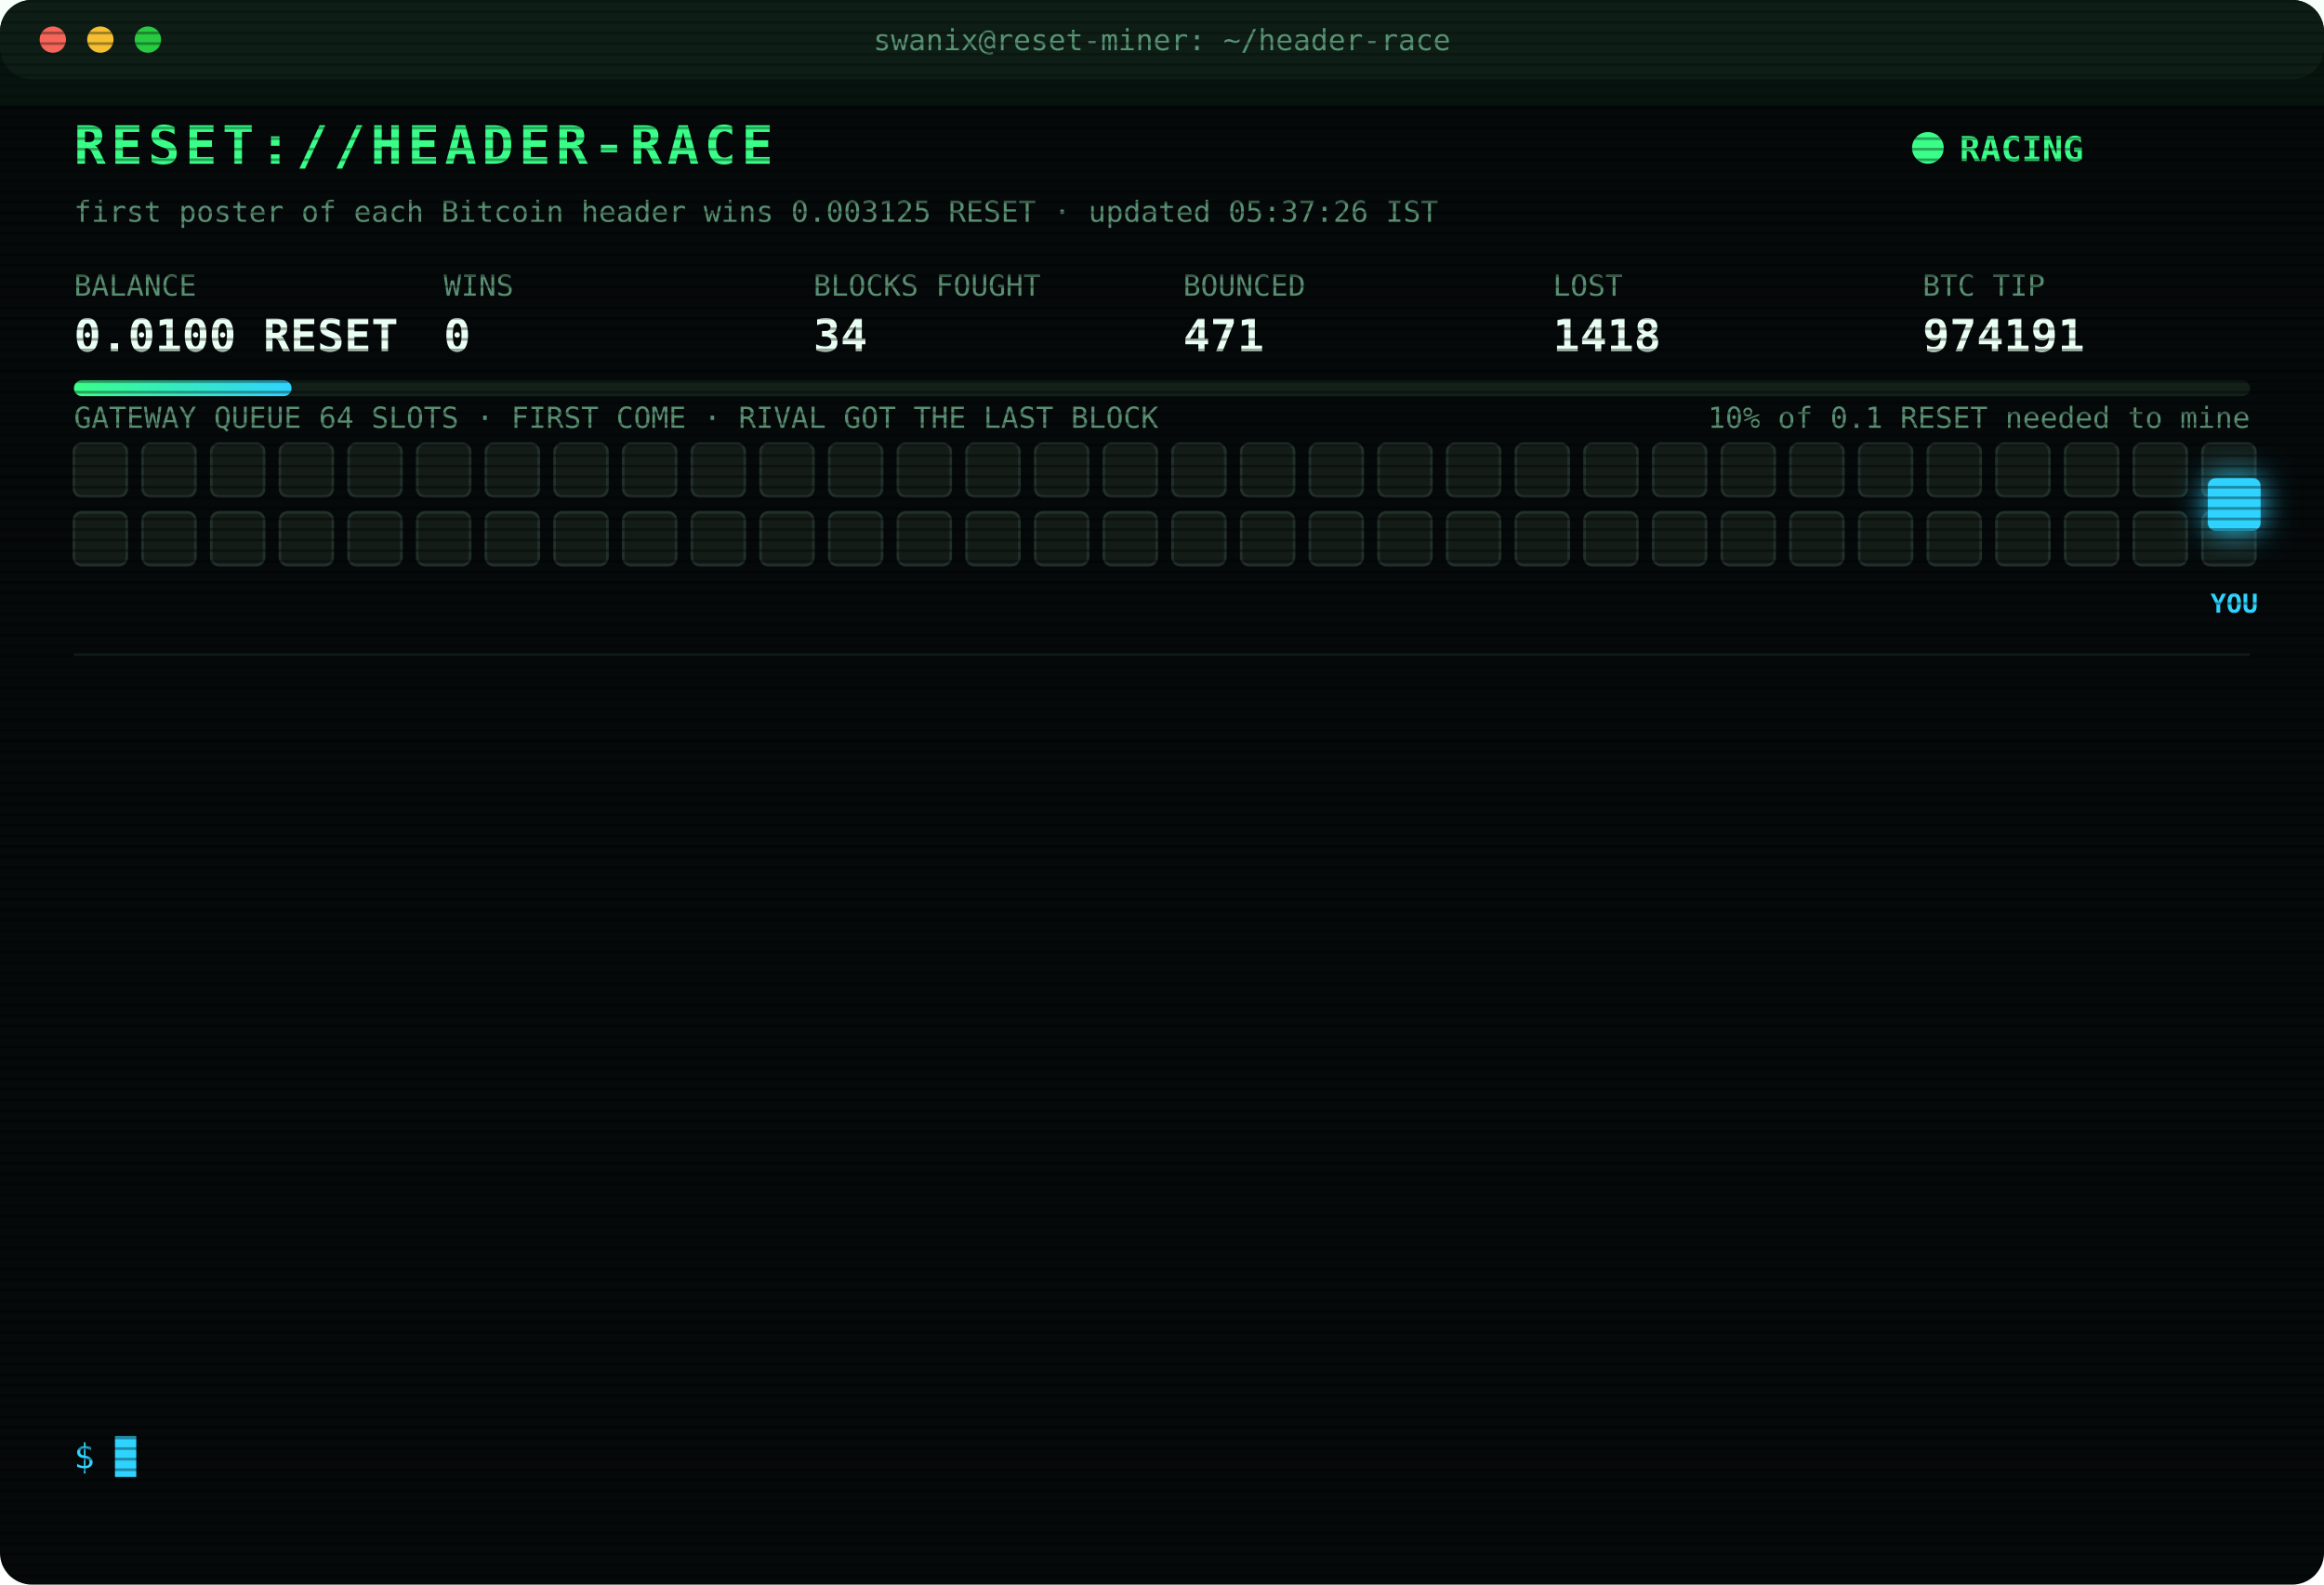
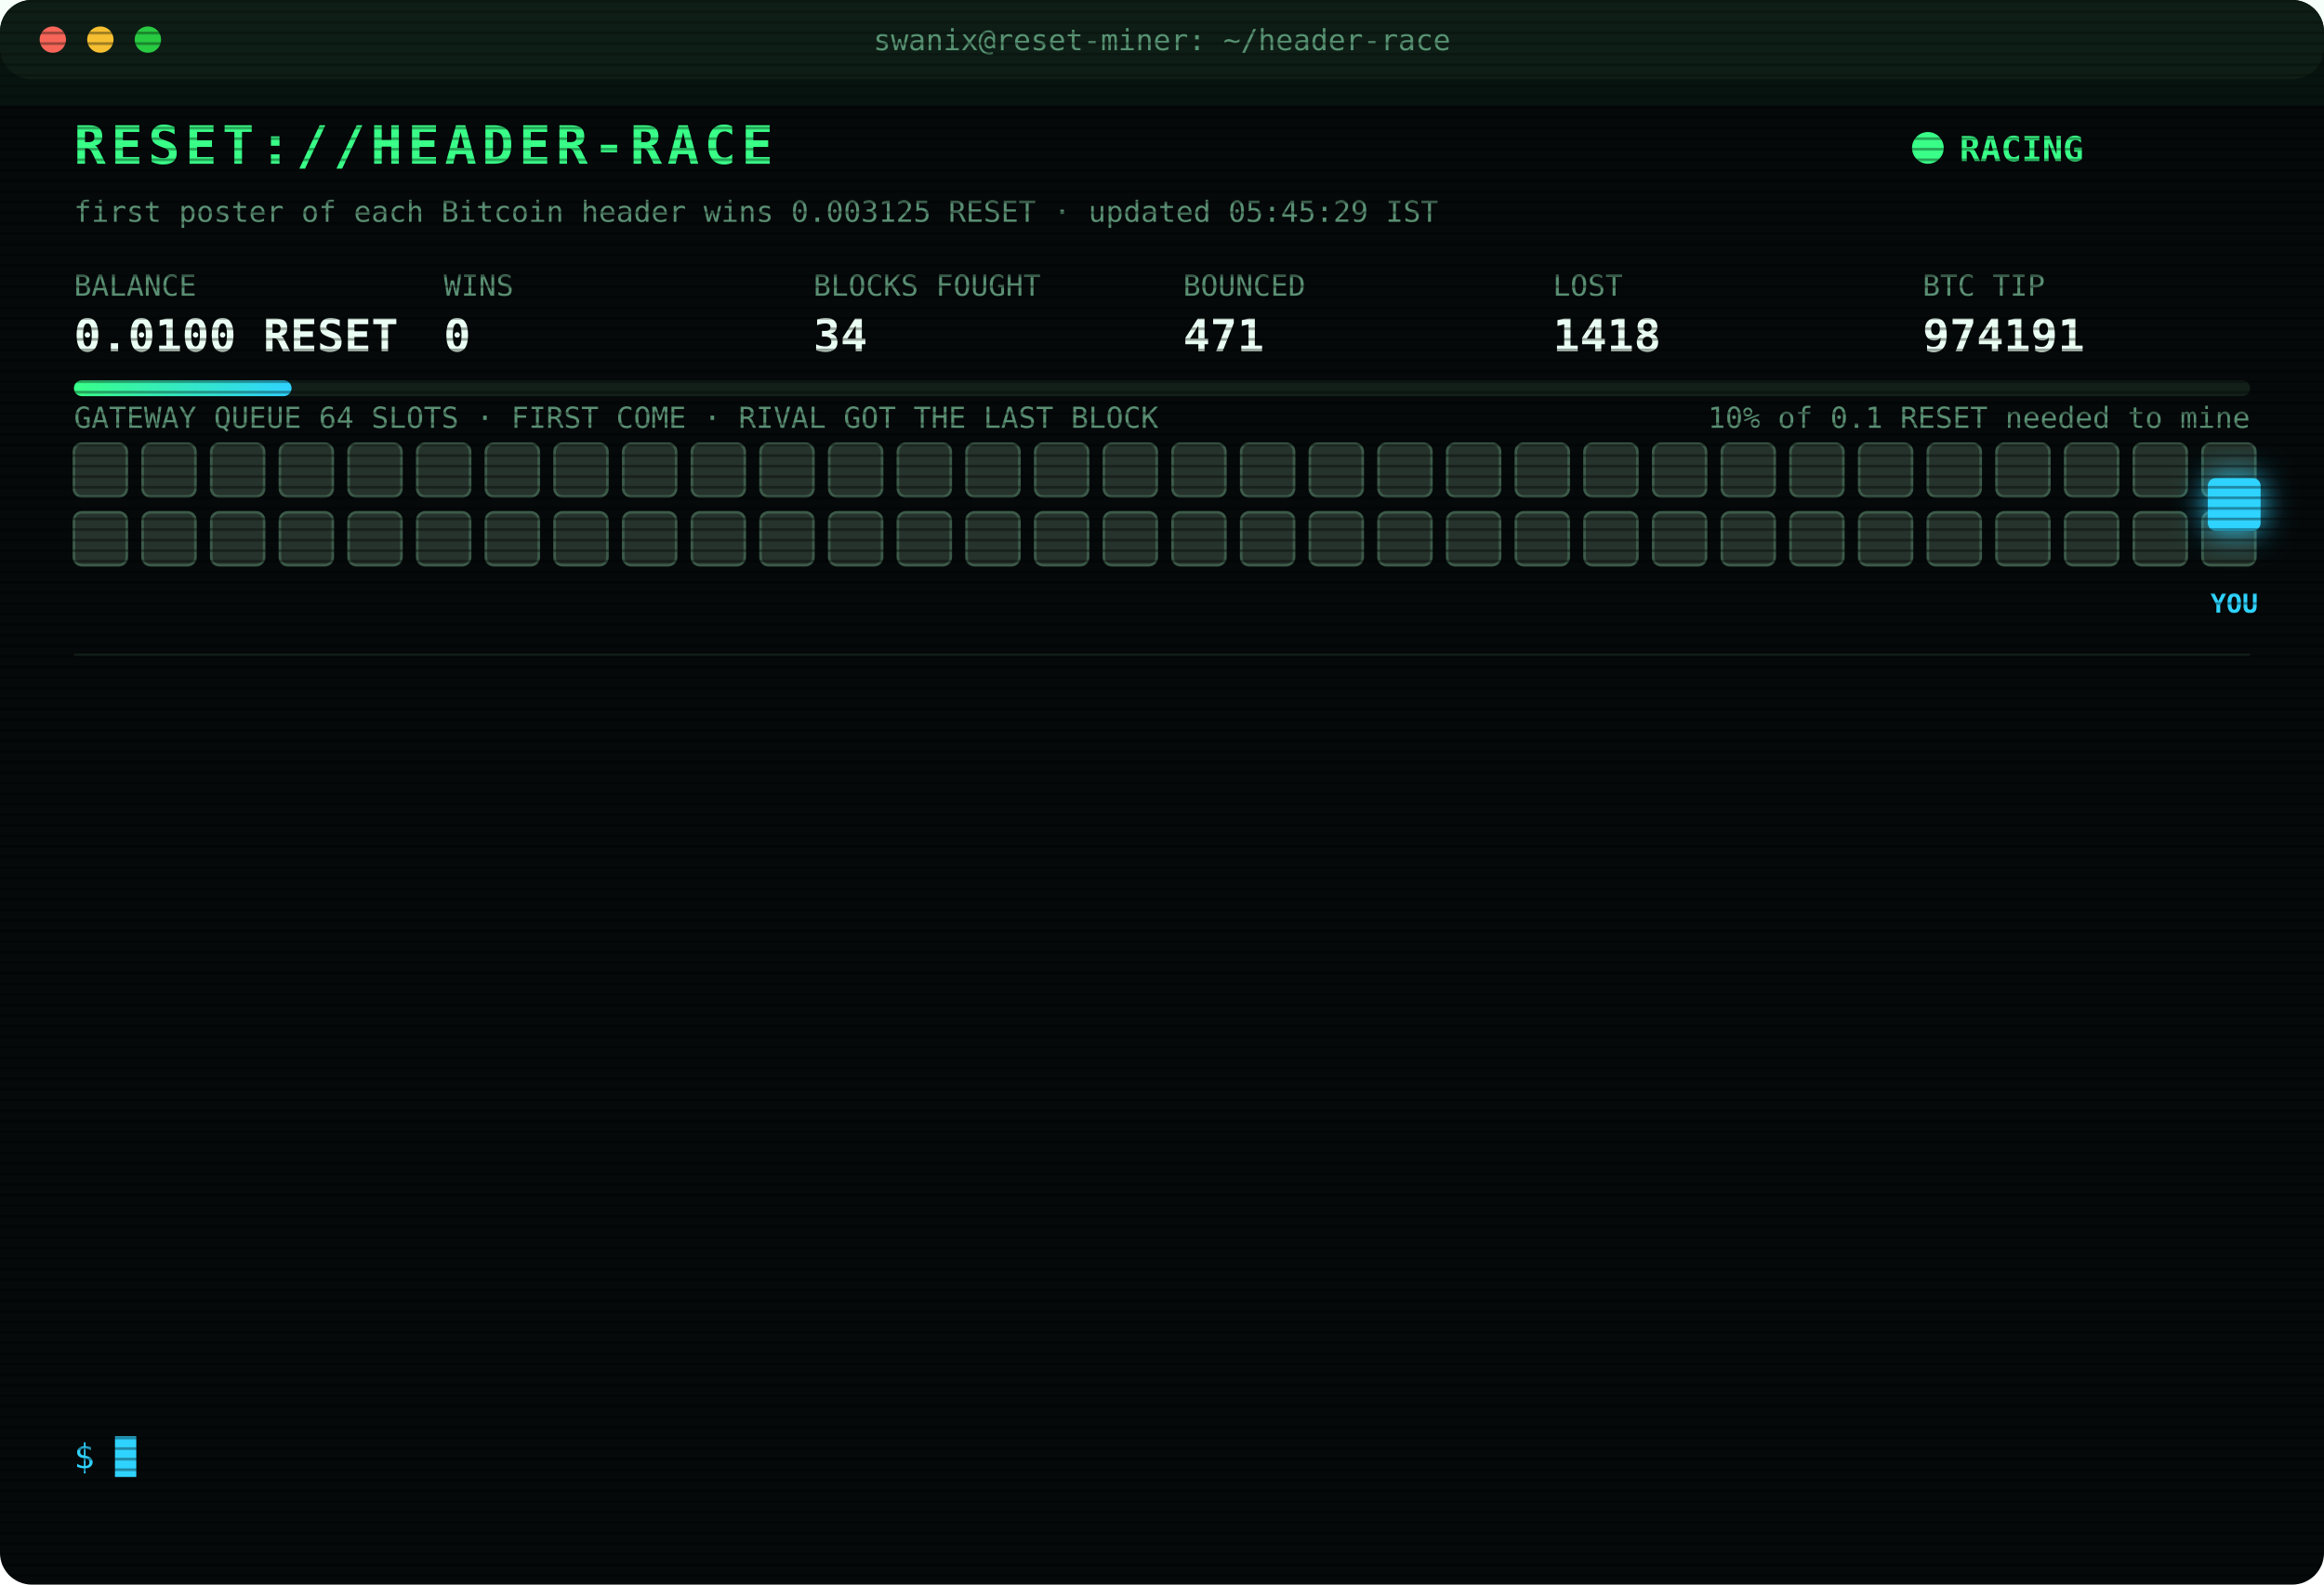
<svg xmlns="http://www.w3.org/2000/svg" width="880" height="600" viewBox="0 0 880 600" font-family="ui-monospace,SFMono-Regular,Menlo,Consolas,monospace">
  <style>
text{font-size:13px;fill:#7CFFB2}
.title{font-size:20px;font-weight:700;fill:#39FF88;letter-spacing:2px;animation:glitch 3s infinite steps(1)}
.sub{fill:#2fd3ff}.k{fill:#5a8f73;font-size:11px}.v{font-size:17px;font-weight:700;fill:#eafff3}
.ts{fill:#3f6b56}.boot{fill:#2fd3ff}.dim{fill:#5a8f73}.bad{fill:#ff4d6d}.warn{fill:#ffd23f}.mag{fill:#ff5cf0}.win{fill:#39FF88;font-weight:700}
.tag{font-size:10px;fill:#2fd3ff;font-weight:700}
.rival{fill:#26332c;stroke:#3c5a49;animation:jam 1.2s infinite alternate}
.idle{fill:#141c18;stroke:#22302a;animation:breathe 4s infinite}
.me{fill:#2fd3ff;filter:drop-shadow(0 0 6px #2fd3ff)}
.hover{animation:nudge 1.1s infinite ease-in-out}.bounce{animation:kick 1.4s infinite}
.ln{opacity:0;animation:in .4s forwards}
.cur{animation:blink 1s infinite steps(1)}
.scan{animation:scan 6s infinite linear}
.led{animation:blink 1.4s infinite}
@keyframes in{from{opacity:0;transform:translateX(-6px)}to{opacity:1;transform:none}}
@keyframes blink{50%{opacity:0}}
@keyframes jam{to{fill:#33463b}}
@keyframes breathe{50%{opacity:.4}}
@keyframes nudge{50%{transform:translateX(-10px)}}
@keyframes kick{0%,100%{transform:none}30%{transform:translateX(-14px)}55%{transform:translateX(10px) translateY(-6px)}}
@keyframes glitch{0%,92%{transform:none}93%{transform:translateX(2px);fill:#ff4d6d}95%{transform:translateX(-2px);fill:#2fd3ff}97%{transform:none}}
@keyframes scan{from{transform:translateY(-40px)}to{transform:translateY(600px)}}
</style>
  <defs>
    <pattern id="sl" width="4" height="4" patternUnits="userSpaceOnUse">
      <rect width="4" height="1" fill="#000" opacity=".35" />
    </pattern>
    <linearGradient id="bar">
      <stop offset="0" stop-color="#39FF88" />
      <stop offset="1" stop-color="#2fd3ff" />
    </linearGradient>
  </defs>
  <rect width="880" height="600" rx="12" fill="#05090a" />
  <rect width="880" height="30" rx="12" fill="#0d1512" />
  <circle cx="20" cy="15" r="5" fill="#ff5f57" />
  <circle cx="38" cy="15" r="5" fill="#febc2e" />
  <circle cx="56" cy="15" r="5" fill="#28c840" />
  <text x="440" y="19" text-anchor="middle" class="k">swanix@reset-miner: ~/header-race</text>
  <text x="28" y="62" class="title">RESET://HEADER-RACE</text>
  <circle class="led" cx="730" cy="56" r="6" fill="#39FF88" />
  <text x="742" y="61" class="win">RACING</text>
-   <text x="28" y="84" class="k">first poster of each Bitcoin header wins 0.003125 RESET · updated 05:37:26 IST</text>
+   <text x="28" y="84" class="k">first poster of each Bitcoin header wins 0.003125 RESET · updated 05:45:29 IST</text>
  <text x="28" y="112" class="k">BALANCE</text>
  <text x="28" y="133" class="v">0.0100 RESET</text>
  <text x="168" y="112" class="k">WINS</text>
  <text x="168" y="133" class="v">0</text>
  <text x="308" y="112" class="k">BLOCKS FOUGHT</text>
  <text x="308" y="133" class="v">34</text>
  <text x="448" y="112" class="k">BOUNCED</text>
  <text x="448" y="133" class="v">471</text>
  <text x="588" y="112" class="k">LOST</text>
  <text x="588" y="133" class="v">1418</text>
  <text x="728" y="112" class="k">BTC TIP</text>
  <text x="728" y="133" class="v">974191</text>
  <rect x="28" y="144" width="824" height="6" rx="3" fill="#13201a" />
  <rect x="28" y="144" width="82.4" height="6" rx="3" fill="url(#bar)" />
  <text x="852" y="162" text-anchor="end" class="k">10% of 0.1 RESET needed to mine</text>
  <text x="28" y="162" class="k">GATEWAY QUEUE 64 SLOTS · FIRST COME · RIVAL GOT THE LAST BLOCK</text>
-   <rect class="idle" x="28" y="168" width="20" height="20" rx="3" style="animation-delay:0.00s" />
-   <rect class="idle" x="54" y="168" width="20" height="20" rx="3" style="animation-delay:0.05s" />
-   <rect class="idle" x="80" y="168" width="20" height="20" rx="3" style="animation-delay:0.10s" />
-   <rect class="idle" x="106" y="168" width="20" height="20" rx="3" style="animation-delay:0.15s" />
-   <rect class="idle" x="132" y="168" width="20" height="20" rx="3" style="animation-delay:0.20s" />
-   <rect class="idle" x="158" y="168" width="20" height="20" rx="3" style="animation-delay:0.25s" />
-   <rect class="idle" x="184" y="168" width="20" height="20" rx="3" style="animation-delay:0.30s" />
-   <rect class="idle" x="210" y="168" width="20" height="20" rx="3" style="animation-delay:0.35s" />
-   <rect class="idle" x="236" y="168" width="20" height="20" rx="3" style="animation-delay:0.40s" />
-   <rect class="idle" x="262" y="168" width="20" height="20" rx="3" style="animation-delay:0.45s" />
-   <rect class="idle" x="288" y="168" width="20" height="20" rx="3" style="animation-delay:0.50s" />
-   <rect class="idle" x="314" y="168" width="20" height="20" rx="3" style="animation-delay:0.55s" />
-   <rect class="idle" x="340" y="168" width="20" height="20" rx="3" style="animation-delay:0.60s" />
-   <rect class="idle" x="366" y="168" width="20" height="20" rx="3" style="animation-delay:0.65s" />
-   <rect class="idle" x="392" y="168" width="20" height="20" rx="3" style="animation-delay:0.70s" />
-   <rect class="idle" x="418" y="168" width="20" height="20" rx="3" style="animation-delay:0.75s" />
-   <rect class="idle" x="444" y="168" width="20" height="20" rx="3" style="animation-delay:0.80s" />
-   <rect class="idle" x="470" y="168" width="20" height="20" rx="3" style="animation-delay:0.85s" />
-   <rect class="idle" x="496" y="168" width="20" height="20" rx="3" style="animation-delay:0.90s" />
-   <rect class="idle" x="522" y="168" width="20" height="20" rx="3" style="animation-delay:0.95s" />
-   <rect class="idle" x="548" y="168" width="20" height="20" rx="3" style="animation-delay:1.00s" />
-   <rect class="idle" x="574" y="168" width="20" height="20" rx="3" style="animation-delay:1.05s" />
-   <rect class="idle" x="600" y="168" width="20" height="20" rx="3" style="animation-delay:1.10s" />
-   <rect class="idle" x="626" y="168" width="20" height="20" rx="3" style="animation-delay:1.15s" />
-   <rect class="idle" x="652" y="168" width="20" height="20" rx="3" style="animation-delay:1.20s" />
-   <rect class="idle" x="678" y="168" width="20" height="20" rx="3" style="animation-delay:1.25s" />
-   <rect class="idle" x="704" y="168" width="20" height="20" rx="3" style="animation-delay:1.30s" />
-   <rect class="idle" x="730" y="168" width="20" height="20" rx="3" style="animation-delay:1.35s" />
-   <rect class="idle" x="756" y="168" width="20" height="20" rx="3" style="animation-delay:1.40s" />
-   <rect class="idle" x="782" y="168" width="20" height="20" rx="3" style="animation-delay:1.45s" />
-   <rect class="idle" x="808" y="168" width="20" height="20" rx="3" style="animation-delay:1.50s" />
-   <rect class="idle" x="834" y="168" width="20" height="20" rx="3" style="animation-delay:1.55s" />
-   <rect class="idle" x="28" y="194" width="20" height="20" rx="3" style="animation-delay:1.60s" />
-   <rect class="idle" x="54" y="194" width="20" height="20" rx="3" style="animation-delay:1.65s" />
-   <rect class="idle" x="80" y="194" width="20" height="20" rx="3" style="animation-delay:1.70s" />
-   <rect class="idle" x="106" y="194" width="20" height="20" rx="3" style="animation-delay:1.75s" />
-   <rect class="idle" x="132" y="194" width="20" height="20" rx="3" style="animation-delay:1.80s" />
-   <rect class="idle" x="158" y="194" width="20" height="20" rx="3" style="animation-delay:1.85s" />
-   <rect class="idle" x="184" y="194" width="20" height="20" rx="3" style="animation-delay:1.90s" />
-   <rect class="idle" x="210" y="194" width="20" height="20" rx="3" style="animation-delay:1.95s" />
-   <rect class="idle" x="236" y="194" width="20" height="20" rx="3" style="animation-delay:2.00s" />
-   <rect class="idle" x="262" y="194" width="20" height="20" rx="3" style="animation-delay:2.05s" />
-   <rect class="idle" x="288" y="194" width="20" height="20" rx="3" style="animation-delay:2.10s" />
-   <rect class="idle" x="314" y="194" width="20" height="20" rx="3" style="animation-delay:2.15s" />
-   <rect class="idle" x="340" y="194" width="20" height="20" rx="3" style="animation-delay:2.20s" />
-   <rect class="idle" x="366" y="194" width="20" height="20" rx="3" style="animation-delay:2.25s" />
-   <rect class="idle" x="392" y="194" width="20" height="20" rx="3" style="animation-delay:2.30s" />
-   <rect class="idle" x="418" y="194" width="20" height="20" rx="3" style="animation-delay:2.35s" />
-   <rect class="idle" x="444" y="194" width="20" height="20" rx="3" style="animation-delay:2.40s" />
-   <rect class="idle" x="470" y="194" width="20" height="20" rx="3" style="animation-delay:2.45s" />
-   <rect class="idle" x="496" y="194" width="20" height="20" rx="3" style="animation-delay:2.50s" />
-   <rect class="idle" x="522" y="194" width="20" height="20" rx="3" style="animation-delay:2.55s" />
-   <rect class="idle" x="548" y="194" width="20" height="20" rx="3" style="animation-delay:2.60s" />
-   <rect class="idle" x="574" y="194" width="20" height="20" rx="3" style="animation-delay:2.65s" />
-   <rect class="idle" x="600" y="194" width="20" height="20" rx="3" style="animation-delay:2.70s" />
-   <rect class="idle" x="626" y="194" width="20" height="20" rx="3" style="animation-delay:2.75s" />
-   <rect class="idle" x="652" y="194" width="20" height="20" rx="3" style="animation-delay:2.80s" />
-   <rect class="idle" x="678" y="194" width="20" height="20" rx="3" style="animation-delay:2.85s" />
-   <rect class="idle" x="704" y="194" width="20" height="20" rx="3" style="animation-delay:2.90s" />
-   <rect class="idle" x="730" y="194" width="20" height="20" rx="3" style="animation-delay:2.95s" />
-   <rect class="idle" x="756" y="194" width="20" height="20" rx="3" style="animation-delay:3.00s" />
-   <rect class="idle" x="782" y="194" width="20" height="20" rx="3" style="animation-delay:3.05s" />
-   <rect class="idle" x="808" y="194" width="20" height="20" rx="3" style="animation-delay:3.10s" />
-   <rect class="idle" x="834" y="194" width="20" height="20" rx="3" style="animation-delay:3.15s" />
+   <rect class="rival" x="28" y="168" width="20" height="20" rx="3" style="animation-delay:0.00s" />
+   <rect class="rival" x="54" y="168" width="20" height="20" rx="3" style="animation-delay:0.05s" />
+   <rect class="rival" x="80" y="168" width="20" height="20" rx="3" style="animation-delay:0.10s" />
+   <rect class="rival" x="106" y="168" width="20" height="20" rx="3" style="animation-delay:0.15s" />
+   <rect class="rival" x="132" y="168" width="20" height="20" rx="3" style="animation-delay:0.20s" />
+   <rect class="rival" x="158" y="168" width="20" height="20" rx="3" style="animation-delay:0.25s" />
+   <rect class="rival" x="184" y="168" width="20" height="20" rx="3" style="animation-delay:0.30s" />
+   <rect class="rival" x="210" y="168" width="20" height="20" rx="3" style="animation-delay:0.35s" />
+   <rect class="rival" x="236" y="168" width="20" height="20" rx="3" style="animation-delay:0.40s" />
+   <rect class="rival" x="262" y="168" width="20" height="20" rx="3" style="animation-delay:0.45s" />
+   <rect class="rival" x="288" y="168" width="20" height="20" rx="3" style="animation-delay:0.50s" />
+   <rect class="rival" x="314" y="168" width="20" height="20" rx="3" style="animation-delay:0.55s" />
+   <rect class="rival" x="340" y="168" width="20" height="20" rx="3" style="animation-delay:0.60s" />
+   <rect class="rival" x="366" y="168" width="20" height="20" rx="3" style="animation-delay:0.65s" />
+   <rect class="rival" x="392" y="168" width="20" height="20" rx="3" style="animation-delay:0.70s" />
+   <rect class="rival" x="418" y="168" width="20" height="20" rx="3" style="animation-delay:0.75s" />
+   <rect class="rival" x="444" y="168" width="20" height="20" rx="3" style="animation-delay:0.80s" />
+   <rect class="rival" x="470" y="168" width="20" height="20" rx="3" style="animation-delay:0.85s" />
+   <rect class="rival" x="496" y="168" width="20" height="20" rx="3" style="animation-delay:0.90s" />
+   <rect class="rival" x="522" y="168" width="20" height="20" rx="3" style="animation-delay:0.95s" />
+   <rect class="rival" x="548" y="168" width="20" height="20" rx="3" style="animation-delay:1.00s" />
+   <rect class="rival" x="574" y="168" width="20" height="20" rx="3" style="animation-delay:1.05s" />
+   <rect class="rival" x="600" y="168" width="20" height="20" rx="3" style="animation-delay:1.10s" />
+   <rect class="rival" x="626" y="168" width="20" height="20" rx="3" style="animation-delay:1.15s" />
+   <rect class="rival" x="652" y="168" width="20" height="20" rx="3" style="animation-delay:1.20s" />
+   <rect class="rival" x="678" y="168" width="20" height="20" rx="3" style="animation-delay:1.25s" />
+   <rect class="rival" x="704" y="168" width="20" height="20" rx="3" style="animation-delay:1.30s" />
+   <rect class="rival" x="730" y="168" width="20" height="20" rx="3" style="animation-delay:1.35s" />
+   <rect class="rival" x="756" y="168" width="20" height="20" rx="3" style="animation-delay:1.40s" />
+   <rect class="rival" x="782" y="168" width="20" height="20" rx="3" style="animation-delay:1.45s" />
+   <rect class="rival" x="808" y="168" width="20" height="20" rx="3" style="animation-delay:1.50s" />
+   <rect class="rival" x="834" y="168" width="20" height="20" rx="3" style="animation-delay:1.55s" />
+   <rect class="rival" x="28" y="194" width="20" height="20" rx="3" style="animation-delay:1.60s" />
+   <rect class="rival" x="54" y="194" width="20" height="20" rx="3" style="animation-delay:1.65s" />
+   <rect class="rival" x="80" y="194" width="20" height="20" rx="3" style="animation-delay:1.70s" />
+   <rect class="rival" x="106" y="194" width="20" height="20" rx="3" style="animation-delay:1.75s" />
+   <rect class="rival" x="132" y="194" width="20" height="20" rx="3" style="animation-delay:1.80s" />
+   <rect class="rival" x="158" y="194" width="20" height="20" rx="3" style="animation-delay:1.85s" />
+   <rect class="rival" x="184" y="194" width="20" height="20" rx="3" style="animation-delay:1.90s" />
+   <rect class="rival" x="210" y="194" width="20" height="20" rx="3" style="animation-delay:1.95s" />
+   <rect class="rival" x="236" y="194" width="20" height="20" rx="3" style="animation-delay:2.00s" />
+   <rect class="rival" x="262" y="194" width="20" height="20" rx="3" style="animation-delay:2.05s" />
+   <rect class="rival" x="288" y="194" width="20" height="20" rx="3" style="animation-delay:2.10s" />
+   <rect class="rival" x="314" y="194" width="20" height="20" rx="3" style="animation-delay:2.15s" />
+   <rect class="rival" x="340" y="194" width="20" height="20" rx="3" style="animation-delay:2.20s" />
+   <rect class="rival" x="366" y="194" width="20" height="20" rx="3" style="animation-delay:2.25s" />
+   <rect class="rival" x="392" y="194" width="20" height="20" rx="3" style="animation-delay:2.30s" />
+   <rect class="rival" x="418" y="194" width="20" height="20" rx="3" style="animation-delay:2.35s" />
+   <rect class="rival" x="444" y="194" width="20" height="20" rx="3" style="animation-delay:2.40s" />
+   <rect class="rival" x="470" y="194" width="20" height="20" rx="3" style="animation-delay:2.45s" />
+   <rect class="rival" x="496" y="194" width="20" height="20" rx="3" style="animation-delay:2.50s" />
+   <rect class="rival" x="522" y="194" width="20" height="20" rx="3" style="animation-delay:2.55s" />
+   <rect class="rival" x="548" y="194" width="20" height="20" rx="3" style="animation-delay:2.60s" />
+   <rect class="rival" x="574" y="194" width="20" height="20" rx="3" style="animation-delay:2.65s" />
+   <rect class="rival" x="600" y="194" width="20" height="20" rx="3" style="animation-delay:2.70s" />
+   <rect class="rival" x="626" y="194" width="20" height="20" rx="3" style="animation-delay:2.75s" />
+   <rect class="rival" x="652" y="194" width="20" height="20" rx="3" style="animation-delay:2.80s" />
+   <rect class="rival" x="678" y="194" width="20" height="20" rx="3" style="animation-delay:2.85s" />
+   <rect class="rival" x="704" y="194" width="20" height="20" rx="3" style="animation-delay:2.90s" />
+   <rect class="rival" x="730" y="194" width="20" height="20" rx="3" style="animation-delay:2.95s" />
+   <rect class="rival" x="756" y="194" width="20" height="20" rx="3" style="animation-delay:3.00s" />
+   <rect class="rival" x="782" y="194" width="20" height="20" rx="3" style="animation-delay:3.05s" />
+   <rect class="rival" x="808" y="194" width="20" height="20" rx="3" style="animation-delay:3.10s" />
+   <rect class="rival" x="834" y="194" width="20" height="20" rx="3" style="animation-delay:3.15s" />
  <g class="hover">
    <rect class="me" x="836" y="181" width="20" height="20" rx="3" />
    <text class="tag" x="846" y="232" text-anchor="middle">YOU</text>
  </g>
  <line x1="28" x2="852" y1="248" y2="248" stroke="#13201a" />
  <g class="ln" style="animation-delay:0.40s">
    <text x="28" y="270" class="ts">03:10:32</text>
    <text x="104" y="270" class="dim">[STINT END] calls 789 · wins 0</text>
  </g>
  <g class="ln" style="animation-delay:0.65s">
    <text x="28" y="292" class="ts">03:15:27</text>
    <text x="104" y="292" class="boot">[BOOT] racer v3 online · 3 feeds · stint 340m</text>
  </g>
  <g class="ln" style="animation-delay:0.90s">
    <text x="28" y="314" class="ts">03:18:47</text>
    <text x="104" y="314" class="bad">[LOST] #974181 taken by a rival miner</text>
  </g>
  <g class="ln" style="animation-delay:1.15s">
    <text x="28" y="336" class="ts">03:31:38</text>
    <text x="104" y="336" class="bad">[LOST] #974182 taken by a rival miner</text>
  </g>
  <g class="ln" style="animation-delay:1.40s">
    <text x="28" y="358" class="ts">03:45:15</text>
    <text x="104" y="358" class="bad">[LOST] #974183 taken by a rival miner</text>
  </g>
  <g class="ln" style="animation-delay:1.65s">
    <text x="28" y="380" class="ts">03:46:13</text>
    <text x="104" y="380" class="bad">[LOST] #974184 taken by a rival miner</text>
  </g>
  <g class="ln" style="animation-delay:1.90s">
    <text x="28" y="402" class="ts">03:59:48</text>
    <text x="104" y="402" class="bad">[LOST] #974185 taken by a rival miner</text>
  </g>
  <g class="ln" style="animation-delay:2.15s">
    <text x="28" y="424" class="ts">04:05:19</text>
    <text x="104" y="424" class="bad">[LOST] #974186 taken by a rival miner</text>
  </g>
  <g class="ln" style="animation-delay:2.40s">
    <text x="28" y="446" class="ts">04:13:27</text>
    <text x="104" y="446" class="bad">[LOST] #974187 taken by a rival miner</text>
  </g>
  <g class="ln" style="animation-delay:2.65s">
    <text x="28" y="468" class="ts">04:16:40</text>
    <text x="104" y="468" class="bad">[LOST] #974188 taken by a rival miner</text>
  </g>
  <g class="ln" style="animation-delay:2.90s">
    <text x="28" y="490" class="ts">04:41:46</text>
    <text x="104" y="490" class="bad">[LOST] #974189 taken by a rival miner</text>
  </g>
  <g class="ln" style="animation-delay:3.15s">
    <text x="28" y="512" class="ts">04:43:31</text>
    <text x="104" y="512" class="bad">[LOST] #974190 taken by a rival miner</text>
  </g>
  <g class="ln" style="animation-delay:3.40s">
    <text x="28" y="534" class="ts">05:37:26</text>
    <text x="104" y="534" class="bad">[LOST] #974191 taken by a rival miner</text>
  </g>
  <text x="28" y="556" class="sub">$ <tspan class="cur">█</tspan>
  </text>
  <rect width="880" height="600" rx="12" fill="url(#sl)" pointer-events="none" />
  <rect class="scan" width="880" height="40" fill="#39FF88" opacity=".04" />
</svg>
